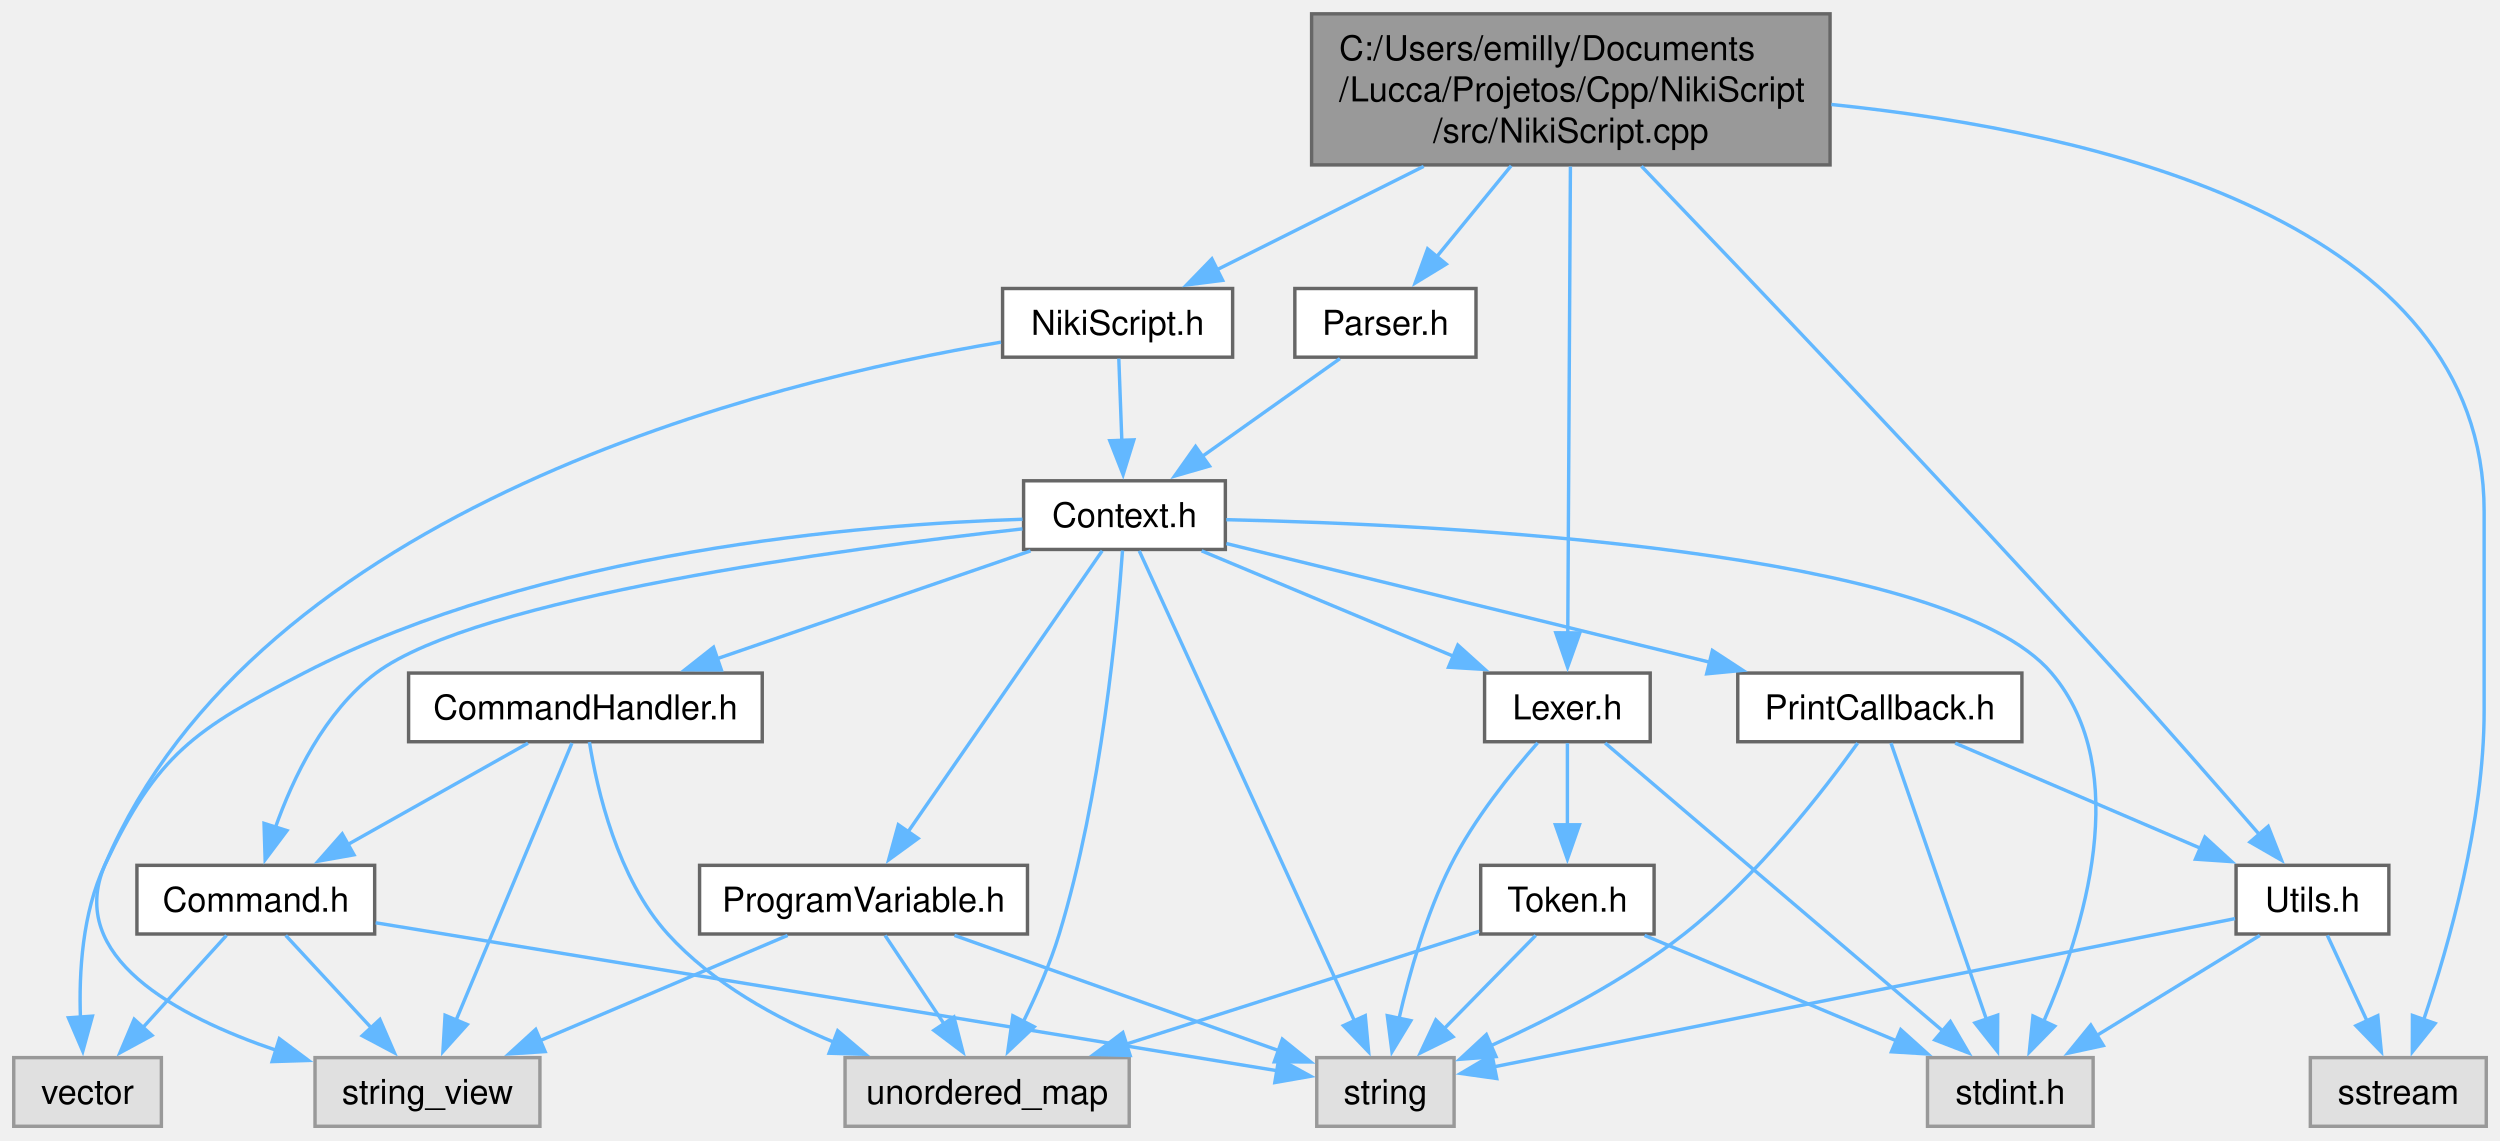
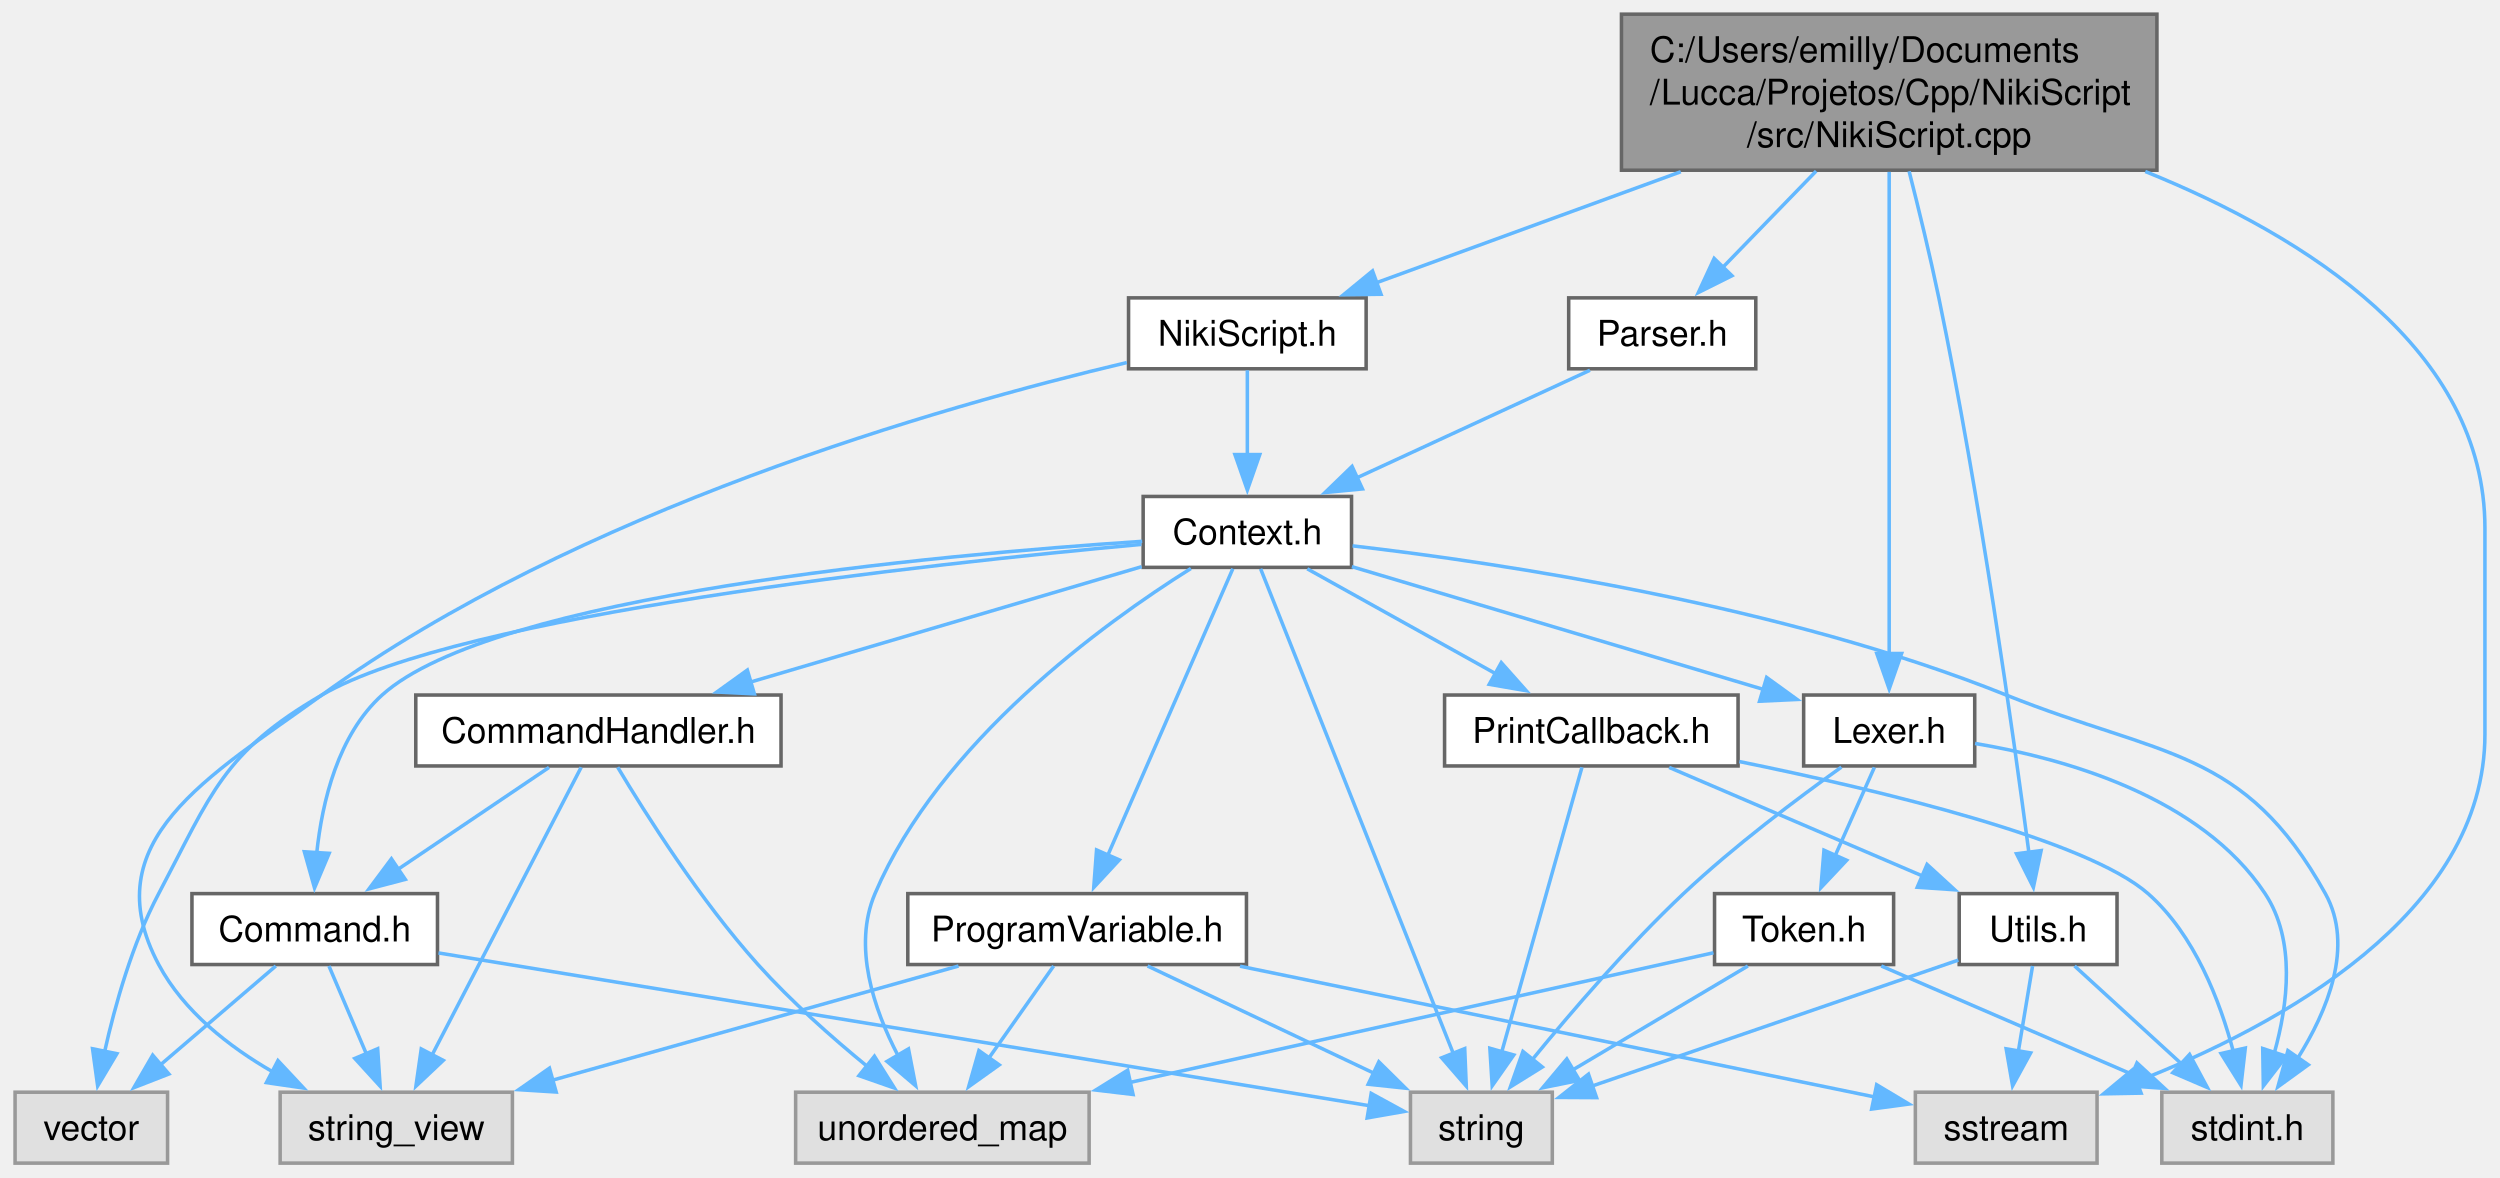
- <svg xmlns="http://www.w3.org/2000/svg" xmlns:xlink="http://www.w3.org/1999/xlink" width="728pt" height="332pt" viewBox="0.00 0.00 728.12 332.00">
+ <svg xmlns="http://www.w3.org/2000/svg" xmlns:xlink="http://www.w3.org/1999/xlink" width="705pt" height="332pt" viewBox="0.00 0.00 704.50 332.00">
  <g id="graph0" class="graph" transform="scale(1 1) rotate(0) translate(4 328)">
    <g id="Node000001" class="node">
      <g id="a_Node000001">
        <a xlink:title=" ">
-           <polygon fill="#999999" stroke="#666666" points="529,-324 378,-324 378,-280 529,-280 529,-324" />
-           <text text-anchor="start" x="386" y="-310.5" font-family="Helvetica,sans-Serif" font-size="10.00">C:/Users/emilly/Documents</text>
-           <text text-anchor="start" x="386" y="-298.5" font-family="Helvetica,sans-Serif" font-size="10.00">/Lucca/Projetos/Cpp/NikiScript</text>
-           <text text-anchor="middle" x="453.5" y="-286.5" font-family="Helvetica,sans-Serif" font-size="10.00">/src/NikiScript.cpp</text>
+           <polygon fill="#999999" stroke="#666666" points="604,-324 453,-324 453,-280 604,-280 604,-324" />
+           <text text-anchor="start" x="461" y="-310.5" font-family="Helvetica,sans-Serif" font-size="10.00">C:/Users/emilly/Documents</text>
+           <text text-anchor="start" x="461" y="-298.5" font-family="Helvetica,sans-Serif" font-size="10.00">/Lucca/Projetos/Cpp/NikiScript</text>
+           <text text-anchor="middle" x="528.5" y="-286.5" font-family="Helvetica,sans-Serif" font-size="10.00">/src/NikiScript.cpp</text>
        </a>
      </g>
    </g>
    <g id="Node000002" class="node">
      <g id="a_Node000002">
        <a xlink:href="_niki_script_8h.html" target="_top" xlink:title=" ">
-           <polygon fill="white" stroke="#666666" points="355,-244 288,-244 288,-224 355,-224 355,-244" />
-           <text text-anchor="middle" x="321.5" y="-230.5" font-family="Helvetica,sans-Serif" font-size="10.00">NikiScript.h</text>
+           <polygon fill="white" stroke="#666666" points="381,-244 314,-244 314,-224 381,-224 381,-244" />
+           <text text-anchor="middle" x="347.5" y="-230.5" font-family="Helvetica,sans-Serif" font-size="10.00">NikiScript.h</text>
        </a>
      </g>
    </g>
    <g id="edge1_Node000001_Node000002" class="edge">
      <g id="a_edge1_Node000001_Node000002">
        <a xlink:title=" ">
-           <path fill="none" stroke="#63b8ff" d="M410.64,-279.57C390.94,-269.72 368.09,-258.3 350.46,-249.48" />
-           <polygon fill="#63b8ff" stroke="#63b8ff" points="352.09,-246.38 341.58,-245.04 348.96,-252.64 352.09,-246.38" />
+           <path fill="none" stroke="#63b8ff" d="M469.73,-279.57C441.45,-269.26 408.43,-257.22 383.84,-248.25" />
+           <polygon fill="#63b8ff" stroke="#63b8ff" points="385.2,-245.02 374.61,-244.88 382.8,-251.6 385.2,-245.02" />
        </a>
      </g>
    </g>
    <g id="Node000012" class="node">
      <g id="a_Node000012">
        <a xlink:href="_utils_8h.html" target="_top" xlink:title=" ">
-           <polygon fill="white" stroke="#666666" points="691.75,-76 647.25,-76 647.25,-56 691.75,-56 691.75,-76" />
-           <text text-anchor="middle" x="669.5" y="-62.5" font-family="Helvetica,sans-Serif" font-size="10.00">Utils.h</text>
-         </a>
-       </g>
-     </g>
-     <g id="edge35_Node000001_Node000012" class="edge">
-       <g id="a_edge35_Node000001_Node000012">
-         <a xlink:title=" ">
-           <path fill="none" stroke="#63b8ff" d="M474.07,-279.62C504.62,-247.76 563.61,-185.82 612.5,-132 626.79,-116.27 642.72,-98.05 654.09,-84.91" />
-           <polygon fill="#63b8ff" stroke="#63b8ff" points="656.61,-87.35 660.49,-77.49 651.31,-82.77 656.61,-87.35" />
+           <polygon fill="white" stroke="#666666" points="592.75,-76 548.25,-76 548.25,-56 592.75,-56 592.75,-76" />
+           <text text-anchor="middle" x="570.5" y="-62.5" font-family="Helvetica,sans-Serif" font-size="10.00">Utils.h</text>
+         </a>
+       </g>
+     </g>
+     <g id="edge36_Node000001_Node000012" class="edge">
+       <g id="a_edge36_Node000001_Node000012">
+         <a xlink:title=" ">
+           <path fill="none" stroke="#63b8ff" d="M534.12,-279.7C536.84,-269.02 540.04,-255.87 542.5,-244 554.15,-187.79 563.55,-120.66 567.9,-87.55" />
+           <polygon fill="#63b8ff" stroke="#63b8ff" points="571.35,-88.14 569.16,-77.77 564.41,-87.24 571.35,-88.14" />
        </a>
      </g>
    </g>
    <g id="Node000013" class="node">
      <g id="a_Node000013">
        <a xlink:title=" ">
-           <polygon fill="#e0e0e0" stroke="#999999" points="720.12,-20 668.88,-20 668.88,0 720.12,0 720.12,-20" />
-           <text text-anchor="middle" x="694.5" y="-6.5" font-family="Helvetica,sans-Serif" font-size="10.00">sstream</text>
-         </a>
-       </g>
-     </g>
-     <g id="edge34_Node000001_Node000013" class="edge">
-       <g id="a_edge34_Node000001_Node000013">
-         <a xlink:title=" ">
-           <path fill="none" stroke="#63b8ff" d="M529.37,-297.6C607.99,-289.52 719.5,-263.21 719.5,-179 719.5,-179 719.5,-179 719.5,-121 719.5,-88.93 709.27,-52.87 701.9,-31.06" />
-           <polygon fill="#63b8ff" stroke="#63b8ff" points="705.22,-29.95 698.59,-21.68 698.62,-32.28 705.22,-29.95" />
+           <polygon fill="#e0e0e0" stroke="#999999" points="587.12,-20 535.88,-20 535.88,0 587.12,0 587.12,-20" />
+           <text text-anchor="middle" x="561.5" y="-6.5" font-family="Helvetica,sans-Serif" font-size="10.00">sstream</text>
+         </a>
+       </g>
+     </g>
+     <g id="edge35_Node000001_Node000013" class="edge">
+       <g id="a_edge35_Node000001_Node000013">
+         <a xlink:title=" ">
+           <path fill="none" stroke="#63b8ff" d="M600.72,-279.64C646.26,-261.22 696.5,-229.46 696.5,-179 696.5,-179 696.5,-179 696.5,-121 696.5,-70.15 638.23,-38.64 598.26,-23" />
+           <polygon fill="#63b8ff" stroke="#63b8ff" points="599.54,-19.74 588.95,-19.54 597.1,-26.3 599.54,-19.74" />
        </a>
      </g>
    </g>
    <g id="Node000015" class="node">
      <g id="a_Node000015">
        <a xlink:href="_lexer_8h.html" target="_top" xlink:title=" ">
-           <polygon fill="white" stroke="#666666" points="476.62,-132 428.38,-132 428.38,-112 476.62,-112 476.62,-132" />
-           <text text-anchor="middle" x="452.5" y="-118.5" font-family="Helvetica,sans-Serif" font-size="10.00">Lexer.h</text>
-         </a>
-       </g>
-     </g>
-     <g id="edge38_Node000001_Node000015" class="edge">
-       <g id="a_edge38_Node000001_Node000015">
-         <a xlink:title=" ">
-           <path fill="none" stroke="#63b8ff" d="M453.38,-279.53C453.18,-244.93 452.81,-177.29 452.61,-143.39" />
-           <polygon fill="#63b8ff" stroke="#63b8ff" points="456.12,-143.69 452.56,-133.71 449.12,-143.73 456.12,-143.69" />
+           <polygon fill="white" stroke="#666666" points="552.62,-132 504.38,-132 504.38,-112 552.62,-112 552.62,-132" />
+           <text text-anchor="middle" x="528.5" y="-118.5" font-family="Helvetica,sans-Serif" font-size="10.00">Lexer.h</text>
+         </a>
+       </g>
+     </g>
+     <g id="edge39_Node000001_Node000015" class="edge">
+       <g id="a_edge39_Node000001_Node000015">
+         <a xlink:title=" ">
+           <path fill="none" stroke="#63b8ff" d="M528.5,-279.53C528.5,-244.93 528.5,-177.29 528.5,-143.39" />
+           <polygon fill="#63b8ff" stroke="#63b8ff" points="532,-143.71 528.5,-133.71 525,-143.71 532,-143.71" />
        </a>
      </g>
    </g>
    <g id="Node000017" class="node">
      <g id="a_Node000017">
        <a xlink:href="_parser_8h.html" target="_top" xlink:title=" ">
-           <polygon fill="white" stroke="#666666" points="425.88,-244 373.12,-244 373.12,-224 425.88,-224 425.88,-244" />
-           <text text-anchor="middle" x="399.5" y="-230.5" font-family="Helvetica,sans-Serif" font-size="10.00">Parser.h</text>
-         </a>
-       </g>
-     </g>
-     <g id="edge36_Node000001_Node000017" class="edge">
-       <g id="a_edge36_Node000001_Node000017">
-         <a xlink:title=" ">
-           <path fill="none" stroke="#63b8ff" d="M436.12,-279.75C429.11,-271.2 421.12,-261.42 414.39,-253.2" />
-           <polygon fill="#63b8ff" stroke="#63b8ff" points="417.21,-251.11 408.16,-245.59 411.79,-255.55 417.21,-251.11" />
+           <polygon fill="white" stroke="#666666" points="490.88,-244 438.12,-244 438.12,-224 490.88,-224 490.88,-244" />
+           <text text-anchor="middle" x="464.5" y="-230.5" font-family="Helvetica,sans-Serif" font-size="10.00">Parser.h</text>
+         </a>
+       </g>
+     </g>
+     <g id="edge37_Node000001_Node000017" class="edge">
+       <g id="a_edge37_Node000001_Node000017">
+         <a xlink:title=" ">
+           <path fill="none" stroke="#63b8ff" d="M507.9,-279.75C499.42,-271.01 489.71,-261 481.63,-252.66" />
+           <polygon fill="#63b8ff" stroke="#63b8ff" points="484.16,-250.25 474.69,-245.51 479.14,-255.12 484.16,-250.25" />
        </a>
      </g>
    </g>
    <g id="Node000003" class="node">
      <g id="a_Node000003">
        <a xlink:title=" ">
-           <polygon fill="#e0e0e0" stroke="#999999" points="153.25,-20 87.75,-20 87.75,0 153.25,0 153.25,-20" />
-           <text text-anchor="middle" x="120.5" y="-6.5" font-family="Helvetica,sans-Serif" font-size="10.00">string_view</text>
+           <polygon fill="#e0e0e0" stroke="#999999" points="140.25,-20 74.75,-20 74.75,0 140.25,0 140.25,-20" />
+           <text text-anchor="middle" x="107.5" y="-6.5" font-family="Helvetica,sans-Serif" font-size="10.00">string_view</text>
        </a>
      </g>
    </g>
    <g id="edge2_Node000002_Node000003" class="edge">
      <g id="a_edge2_Node000002_Node000003">
        <a xlink:title=" ">
-           <path fill="none" stroke="#63b8ff" d="M287.55,-228.38C219.87,-217 70.88,-180.54 26.5,-76 15.24,-49.49 46.98,-32.14 76.57,-22.09" />
-           <polygon fill="#63b8ff" stroke="#63b8ff" points="77.36,-25.51 85.85,-19.17 75.26,-18.84 77.36,-25.51" />
+           <path fill="none" stroke="#63b8ff" d="M313.51,-225.76C260.96,-213.33 158.54,-184.11 86.5,-132 54.51,-108.86 21.93,-90.84 40.5,-56 47.52,-42.83 60.3,-32.83 72.83,-25.64" />
+           <polygon fill="#63b8ff" stroke="#63b8ff" points="74.13,-28.91 81.37,-21.17 70.88,-22.7 74.13,-28.91" />
        </a>
      </g>
    </g>
    <g id="Node000004" class="node">
      <g id="a_Node000004">
        <a xlink:href="_context_8h.html" target="_top" xlink:title=" ">
-           <polygon fill="white" stroke="#666666" points="352.88,-188 294.12,-188 294.12,-168 352.88,-168 352.88,-188" />
-           <text text-anchor="middle" x="323.5" y="-174.5" font-family="Helvetica,sans-Serif" font-size="10.00">Context.h</text>
+           <polygon fill="white" stroke="#666666" points="376.88,-188 318.12,-188 318.12,-168 376.88,-168 376.88,-188" />
+           <text text-anchor="middle" x="347.5" y="-174.5" font-family="Helvetica,sans-Serif" font-size="10.00">Context.h</text>
        </a>
      </g>
    </g>
    <g id="edge3_Node000002_Node000004" class="edge">
      <g id="a_edge3_Node000002_Node000004">
        <a xlink:title=" ">
-           <path fill="none" stroke="#63b8ff" d="M321.85,-223.59C322.09,-217.01 322.43,-207.96 322.73,-199.73" />
-           <polygon fill="#63b8ff" stroke="#63b8ff" points="326.23,-199.93 323.1,-189.81 319.23,-199.67 326.23,-199.93" />
+           <path fill="none" stroke="#63b8ff" d="M347.5,-223.59C347.5,-217.01 347.5,-207.96 347.5,-199.73" />
+           <polygon fill="#63b8ff" stroke="#63b8ff" points="351,-199.81 347.5,-189.81 344,-199.81 351,-199.81" />
        </a>
      </g>
    </g>
    <g id="Node000005" class="node">
      <g id="a_Node000005">
        <a xlink:title=" ">
          <polygon fill="#e0e0e0" stroke="#999999" points="43,-20 0,-20 0,0 43,0 43,-20" />
          <text text-anchor="middle" x="21.5" y="-6.5" font-family="Helvetica,sans-Serif" font-size="10.00">vector</text>
        </a>
      </g>
    </g>
    <g id="edge4_Node000004_Node000005" class="edge">
      <g id="a_edge4_Node000004_Node000005">
        <a xlink:title=" ">
-           <path fill="none" stroke="#63b8ff" d="M293.8,-176.79C246.79,-175.31 153.52,-167.67 84.5,-132 52.67,-115.55 41.76,-108.42 26.5,-76 20,-62.19 18.96,-44.88 19.43,-31.6" />
-           <polygon fill="#63b8ff" stroke="#63b8ff" points="22.91,-32.08 20.11,-21.86 15.93,-31.59 22.91,-32.08" />
+           <path fill="none" stroke="#63b8ff" d="M317.63,-174.48C257.75,-169 125.45,-154.66 86.5,-132 58.66,-115.8 55.55,-104.48 40.5,-76 33.09,-61.98 28.22,-44.69 25.26,-31.46" />
+           <polygon fill="#63b8ff" stroke="#63b8ff" points="28.71,-30.86 23.29,-21.76 21.85,-32.25 28.71,-30.86" />
        </a>
      </g>
    </g>
    <g id="Node000006" class="node">
      <g id="a_Node000006">
        <a xlink:title=" ">
-           <polygon fill="#e0e0e0" stroke="#999999" points="605.62,-20 557.38,-20 557.38,0 605.62,0 605.62,-20" />
-           <text text-anchor="middle" x="581.5" y="-6.5" font-family="Helvetica,sans-Serif" font-size="10.00">stdint.h</text>
+           <polygon fill="#e0e0e0" stroke="#999999" points="653.62,-20 605.38,-20 605.38,0 653.62,0 653.62,-20" />
+           <text text-anchor="middle" x="629.5" y="-6.5" font-family="Helvetica,sans-Serif" font-size="10.00">stdint.h</text>
        </a>
      </g>
    </g>
    <g id="edge5_Node000004_Node000006" class="edge">
      <g id="a_edge5_Node000004_Node000006">
        <a xlink:title=" ">
-           <path fill="none" stroke="#63b8ff" d="M353.15,-176.67C416.74,-175.26 562.94,-168.08 593.5,-132 617.63,-103.52 602.7,-56.65 591.16,-30.39" />
-           <polygon fill="#63b8ff" stroke="#63b8ff" points="594.44,-29.15 587.03,-21.58 588.1,-32.12 594.44,-29.15" />
+           <path fill="none" stroke="#63b8ff" d="M377.17,-174.07C419.38,-169.17 498.61,-157.26 561.5,-132 605.22,-114.44 628.62,-117.18 651.5,-76 659.71,-61.23 652.07,-42.87 643.62,-29.44" />
+           <polygon fill="#63b8ff" stroke="#63b8ff" points="646.69,-27.73 638.11,-21.51 640.94,-31.72 646.69,-27.73" />
        </a>
      </g>
    </g>
    <g id="Node000007" class="node">
      <g id="a_Node000007">
        <a xlink:title=" ">
-           <polygon fill="#e0e0e0" stroke="#999999" points="419.5,-20 379.5,-20 379.5,0 419.5,0 419.5,-20" />
-           <text text-anchor="middle" x="399.5" y="-6.5" font-family="Helvetica,sans-Serif" font-size="10.00">string</text>
+           <polygon fill="#e0e0e0" stroke="#999999" points="433.5,-20 393.5,-20 393.5,0 433.5,0 433.5,-20" />
+           <text text-anchor="middle" x="413.5" y="-6.5" font-family="Helvetica,sans-Serif" font-size="10.00">string</text>
        </a>
      </g>
    </g>
    <g id="edge6_Node000004_Node000007" class="edge">
      <g id="a_edge6_Node000004_Node000007">
        <a xlink:title=" ">
-           <path fill="none" stroke="#63b8ff" d="M327.8,-167.6C339.87,-141.23 374.23,-66.19 390.61,-30.42" />
-           <polygon fill="#63b8ff" stroke="#63b8ff" points="393.63,-32.22 394.61,-21.67 387.27,-29.31 393.63,-32.22" />
+           <path fill="none" stroke="#63b8ff" d="M351.24,-167.6C361.67,-141.35 391.3,-66.84 405.59,-30.89" />
+           <polygon fill="#63b8ff" stroke="#63b8ff" points="408.8,-32.29 409.24,-21.7 402.3,-29.7 408.8,-32.29" />
        </a>
      </g>
    </g>
    <g id="Node000008" class="node">
      <g id="a_Node000008">
        <a xlink:title=" ">
-           <polygon fill="#e0e0e0" stroke="#999999" points="324.88,-20 242.12,-20 242.12,0 324.88,0 324.88,-20" />
-           <text text-anchor="middle" x="283.5" y="-6.5" font-family="Helvetica,sans-Serif" font-size="10.00">unordered_map</text>
+           <polygon fill="#e0e0e0" stroke="#999999" points="302.88,-20 220.12,-20 220.12,0 302.88,0 302.88,-20" />
+           <text text-anchor="middle" x="261.5" y="-6.5" font-family="Helvetica,sans-Serif" font-size="10.00">unordered_map</text>
        </a>
      </g>
    </g>
    <g id="edge7_Node000004_Node000008" class="edge">
      <g id="a_edge7_Node000004_Node000008">
        <a xlink:title=" ">
-           <path fill="none" stroke="#63b8ff" d="M322.93,-167.69C321.48,-147.14 316.85,-96.47 304.5,-56 301.86,-47.36 297.86,-38.25 294.06,-30.5" />
-           <polygon fill="#63b8ff" stroke="#63b8ff" points="297.21,-28.97 289.51,-21.69 290.99,-32.18 297.21,-28.97" />
+           <path fill="none" stroke="#63b8ff" d="M331.58,-167.69C307,-152.26 260.73,-118.82 242.5,-76 236.17,-61.13 242.12,-43.48 248.99,-30.33" />
+           <polygon fill="#63b8ff" stroke="#63b8ff" points="251.94,-32.21 253.96,-21.81 245.89,-28.68 251.94,-32.21" />
        </a>
      </g>
    </g>
    <g id="Node000009" class="node">
      <g id="a_Node000009">
        <a xlink:href="_command_8h.html" target="_top" xlink:title=" ">
-           <polygon fill="white" stroke="#666666" points="105.12,-76 35.88,-76 35.88,-56 105.12,-56 105.12,-76" />
-           <text text-anchor="middle" x="70.5" y="-62.5" font-family="Helvetica,sans-Serif" font-size="10.00">Command.h</text>
+           <polygon fill="white" stroke="#666666" points="119.12,-76 49.88,-76 49.88,-56 119.12,-56 119.12,-76" />
+           <text text-anchor="middle" x="84.5" y="-62.5" font-family="Helvetica,sans-Serif" font-size="10.00">Command.h</text>
        </a>
      </g>
    </g>
    <g id="edge8_Node000004_Node000009" class="edge">
      <g id="a_edge8_Node000004_Node000009">
        <a xlink:title=" ">
-           <path fill="none" stroke="#63b8ff" d="M293.79,-173.99C241.32,-168.17 135.02,-153.99 105.5,-132 90.58,-120.88 81.32,-101.47 76.11,-86.75" />
-           <polygon fill="#63b8ff" stroke="#63b8ff" points="79.58,-86.11 73.22,-77.63 72.9,-88.22 79.58,-86.11" />
+           <path fill="none" stroke="#63b8ff" d="M317.85,-175.35C259.93,-171.52 134.67,-160.14 103.5,-132 91.08,-120.79 86.6,-101.95 85.07,-87.44" />
+           <polygon fill="#63b8ff" stroke="#63b8ff" points="88.57,-87.36 84.45,-77.6 81.58,-87.8 88.57,-87.36" />
        </a>
      </g>
    </g>
    <g id="Node000010" class="node">
      <g id="a_Node000010">
        <a xlink:href="_command_handler_8h.html" target="_top" xlink:title=" ">
-           <polygon fill="white" stroke="#666666" points="218,-132 115,-132 115,-112 218,-112 218,-132" />
-           <text text-anchor="middle" x="166.5" y="-118.5" font-family="Helvetica,sans-Serif" font-size="10.00">CommandHandler.h</text>
+           <polygon fill="white" stroke="#666666" points="216,-132 113,-132 113,-112 216,-112 216,-132" />
+           <text text-anchor="middle" x="164.5" y="-118.5" font-family="Helvetica,sans-Serif" font-size="10.00">CommandHandler.h</text>
        </a>
      </g>
    </g>
    <g id="edge12_Node000004_Node000010" class="edge">
      <g id="a_edge12_Node000004_Node000010">
        <a xlink:title=" ">
-           <path fill="none" stroke="#63b8ff" d="M296.15,-167.59C270.87,-158.9 233.04,-145.89 204.77,-136.16" />
-           <polygon fill="#63b8ff" stroke="#63b8ff" points="206.09,-132.91 195.49,-132.97 203.81,-139.53 206.09,-132.91" />
+           <path fill="none" stroke="#63b8ff" d="M317.69,-168.2C287.75,-159.37 241.33,-145.67 207.43,-135.67" />
+           <polygon fill="#63b8ff" stroke="#63b8ff" points="208.48,-132.33 197.9,-132.86 206.5,-139.04 208.48,-132.33" />
        </a>
      </g>
    </g>
    <g id="Node000011" class="node">
      <g id="a_Node000011">
        <a xlink:href="_print_callback_8h.html" target="_top" xlink:title=" ">
-           <polygon fill="white" stroke="#666666" points="584.88,-132 502.12,-132 502.12,-112 584.88,-112 584.88,-132" />
-           <text text-anchor="middle" x="543.5" y="-118.5" font-family="Helvetica,sans-Serif" font-size="10.00">PrintCallback.h</text>
+           <polygon fill="white" stroke="#666666" points="485.88,-132 403.12,-132 403.12,-112 485.88,-112 485.88,-132" />
+           <text text-anchor="middle" x="444.5" y="-118.5" font-family="Helvetica,sans-Serif" font-size="10.00">PrintCallback.h</text>
        </a>
      </g>
    </g>
    <g id="edge16_Node000004_Node000011" class="edge">
      <g id="a_edge16_Node000004_Node000011">
        <a xlink:title=" ">
-           <path fill="none" stroke="#63b8ff" d="M353.17,-169.72C389.24,-160.86 450.64,-145.79 493.93,-135.17" />
-           <polygon fill="#63b8ff" stroke="#63b8ff" points="494.73,-138.58 503.6,-132.79 493.06,-131.78 494.73,-138.58" />
+           <path fill="none" stroke="#63b8ff" d="M364.4,-167.59C379.05,-159.44 400.52,-147.48 417.55,-138" />
+           <polygon fill="#63b8ff" stroke="#63b8ff" points="419.11,-141.14 426.15,-133.22 415.71,-135.02 419.11,-141.14" />
        </a>
      </g>
    </g>
    <g id="Node000014" class="node">
      <g id="a_Node000014">
        <a xlink:href="_program_variable_8h.html" target="_top" xlink:title=" ">
-           <polygon fill="white" stroke="#666666" points="295.25,-76 199.75,-76 199.75,-56 295.25,-56 295.25,-76" />
-           <text text-anchor="middle" x="247.5" y="-62.5" font-family="Helvetica,sans-Serif" font-size="10.00">ProgramVariable.h</text>
+           <polygon fill="white" stroke="#666666" points="347.25,-76 251.75,-76 251.75,-56 347.25,-56 347.25,-76" />
+           <text text-anchor="middle" x="299.5" y="-62.5" font-family="Helvetica,sans-Serif" font-size="10.00">ProgramVariable.h</text>
        </a>
      </g>
    </g>
    <g id="edge23_Node000004_Node000014" class="edge">
      <g id="a_edge23_Node000004_Node000014">
        <a xlink:title=" ">
-           <path fill="none" stroke="#63b8ff" d="M317.02,-167.62C304.51,-149.52 276.83,-109.45 260.42,-85.7" />
-           <polygon fill="#63b8ff" stroke="#63b8ff" points="263.39,-83.84 254.82,-77.6 257.63,-87.82 263.39,-83.84" />
-         </a>
-       </g>
-     </g>
-     <g id="edge27_Node000004_Node000015" class="edge">
-       <g id="a_edge27_Node000004_Node000015">
-         <a xlink:title=" ">
-           <path fill="none" stroke="#63b8ff" d="M345.97,-167.59C366.29,-159.09 396.45,-146.46 419.51,-136.81" />
-           <polygon fill="#63b8ff" stroke="#63b8ff" points="420.59,-140.15 428.46,-133.06 417.88,-133.7 420.59,-140.15" />
+           <path fill="none" stroke="#63b8ff" d="M343.41,-167.62C335.61,-149.76 318.49,-110.53 308.08,-86.67" />
+           <polygon fill="#63b8ff" stroke="#63b8ff" points="311.39,-85.51 304.19,-77.74 304.98,-88.31 311.39,-85.51" />
+         </a>
+       </g>
+     </g>
+     <g id="edge28_Node000004_Node000015" class="edge">
+       <g id="a_edge28_Node000004_Node000015">
+         <a xlink:title=" ">
+           <path fill="none" stroke="#63b8ff" d="M376.98,-168.2C408.75,-158.73 459.3,-143.65 493.17,-133.54" />
+           <polygon fill="#63b8ff" stroke="#63b8ff" points="493.94,-136.96 502.52,-130.75 491.94,-130.26 493.94,-136.96" />
        </a>
      </g>
    </g>
    <g id="edge10_Node000009_Node000003" class="edge">
      <g id="a_edge10_Node000009_Node000003">
        <a xlink:title=" ">
-           <path fill="none" stroke="#63b8ff" d="M79.21,-55.59C86.09,-48.16 95.89,-37.58 104.22,-28.58" />
-           <polygon fill="#63b8ff" stroke="#63b8ff" points="106.64,-31.12 110.86,-21.41 101.5,-26.37 106.64,-31.12" />
+           <path fill="none" stroke="#63b8ff" d="M88.51,-55.59C91.41,-48.78 95.44,-39.32 99.04,-30.86" />
+           <polygon fill="#63b8ff" stroke="#63b8ff" points="102.25,-32.26 102.95,-21.69 95.81,-29.52 102.25,-32.26" />
        </a>
      </g>
    </g>
    <g id="edge9_Node000009_Node000005" class="edge">
      <g id="a_edge9_Node000009_Node000005">
        <a xlink:title=" ">
-           <path fill="none" stroke="#63b8ff" d="M61.96,-55.59C55.22,-48.16 45.61,-37.58 37.46,-28.58" />
-           <polygon fill="#63b8ff" stroke="#63b8ff" points="40.27,-26.47 30.95,-21.42 35.08,-31.18 40.27,-26.47" />
+           <path fill="none" stroke="#63b8ff" d="M73.53,-55.59C64.58,-47.93 51.73,-36.91 41.04,-27.75" />
+           <polygon fill="#63b8ff" stroke="#63b8ff" points="43.37,-25.13 33.5,-21.28 38.81,-30.45 43.37,-25.13" />
        </a>
      </g>
    </g>
    <g id="edge11_Node000009_Node000007" class="edge">
      <g id="a_edge11_Node000009_Node000007">
        <a xlink:title=" ">
-           <path fill="none" stroke="#63b8ff" d="M105.4,-59.27C169.74,-48.71 306.12,-26.33 367.9,-16.19" />
-           <polygon fill="#63b8ff" stroke="#63b8ff" points="368.43,-19.65 377.73,-14.57 367.29,-12.74 368.43,-19.65" />
+           <path fill="none" stroke="#63b8ff" d="M119.4,-59.27C183.74,-48.71 320.12,-26.33 381.9,-16.19" />
+           <polygon fill="#63b8ff" stroke="#63b8ff" points="382.43,-19.65 391.73,-14.57 381.29,-12.74 382.43,-19.65" />
        </a>
      </g>
    </g>
    <g id="edge14_Node000010_Node000003" class="edge">
      <g id="a_edge14_Node000010_Node000003">
        <a xlink:title=" ">
-           <path fill="none" stroke="#63b8ff" d="M162.58,-111.62C155.11,-93.76 138.7,-54.53 128.73,-30.67" />
-           <polygon fill="#63b8ff" stroke="#63b8ff" points="132.08,-29.63 125,-21.75 125.63,-32.33 132.08,-29.63" />
+           <path fill="none" stroke="#63b8ff" d="M159.64,-111.62C150.34,-93.68 129.87,-54.17 117.52,-30.35" />
+           <polygon fill="#63b8ff" stroke="#63b8ff" points="120.75,-28.97 113.04,-21.7 114.54,-32.19 120.75,-28.97" />
        </a>
      </g>
    </g>
    <g id="edge13_Node000010_Node000008" class="edge">
      <g id="a_edge13_Node000010_Node000008">
        <a xlink:title=" ">
-           <path fill="none" stroke="#63b8ff" d="M167.67,-111.91C169.86,-98.23 175.79,-72.21 190.5,-56 203.48,-41.7 221.99,-31.47 239.08,-24.41" />
-           <polygon fill="#63b8ff" stroke="#63b8ff" points="239.98,-27.82 248.06,-20.97 237.47,-21.28 239.98,-27.82" />
+           <path fill="none" stroke="#63b8ff" d="M169.94,-111.64C177.8,-98.5 193.18,-74.18 209.5,-56 218.81,-45.63 230.43,-35.36 240.33,-27.26" />
+           <polygon fill="#63b8ff" stroke="#63b8ff" points="242.34,-30.14 247.98,-21.17 237.98,-24.66 242.34,-30.14" />
        </a>
      </g>
    </g>
    <g id="edge15_Node000010_Node000009" class="edge">
      <g id="a_edge15_Node000010_Node000009">
        <a xlink:title=" ">
-           <path fill="none" stroke="#63b8ff" d="M149.78,-111.59C135.28,-103.44 114.03,-91.48 97.18,-82" />
-           <polygon fill="#63b8ff" stroke="#63b8ff" points="99.1,-79.07 88.67,-77.22 95.67,-85.17 99.1,-79.07" />
+           <path fill="none" stroke="#63b8ff" d="M150.57,-111.59C138.82,-103.67 121.77,-92.16 107.93,-82.82" />
+           <polygon fill="#63b8ff" stroke="#63b8ff" points="110.04,-80.02 99.8,-77.33 106.13,-85.82 110.04,-80.02" />
        </a>
      </g>
    </g>
    <g id="edge17_Node000011_Node000006" class="edge">
      <g id="a_edge17_Node000011_Node000006">
        <a xlink:title=" ">
-           <path fill="none" stroke="#63b8ff" d="M546.74,-111.62C552.88,-93.84 566.34,-54.88 574.59,-31" />
-           <polygon fill="#63b8ff" stroke="#63b8ff" points="577.82,-32.38 577.77,-21.79 571.2,-30.09 577.82,-32.38" />
+           <path fill="none" stroke="#63b8ff" d="M486.24,-113.24C526.68,-104.99 584.36,-91.08 601.5,-76 614.62,-64.46 621.8,-45.69 625.6,-31.28" />
+           <polygon fill="#63b8ff" stroke="#63b8ff" points="628.92,-32.45 627.71,-21.93 622.09,-30.91 628.92,-32.45" />
        </a>
      </g>
    </g>
    <g id="edge18_Node000011_Node000007" class="edge">
      <g id="a_edge18_Node000011_Node000007">
        <a xlink:title=" ">
-           <path fill="none" stroke="#63b8ff" d="M537.04,-111.62C527.31,-98.02 507.77,-72.65 486.5,-56 469.31,-42.55 447.49,-31.27 430,-23.37" />
-           <polygon fill="#63b8ff" stroke="#63b8ff" points="431.7,-20.3 421.14,-19.51 428.9,-26.71 431.7,-20.3" />
+           <path fill="none" stroke="#63b8ff" d="M441.86,-111.62C436.87,-93.92 425.97,-55.24 419.23,-31.32" />
+           <polygon fill="#63b8ff" stroke="#63b8ff" points="422.63,-30.49 416.55,-21.81 415.89,-32.39 422.63,-30.49" />
        </a>
      </g>
    </g>
    <g id="edge19_Node000011_Node000012" class="edge">
      <g id="a_edge19_Node000011_Node000012">
        <a xlink:title=" ">
-           <path fill="none" stroke="#63b8ff" d="M565.45,-111.59C585.2,-103.13 614.49,-90.58 636.97,-80.94" />
-           <polygon fill="#63b8ff" stroke="#63b8ff" points="638.18,-84.23 645.99,-77.08 635.42,-77.8 638.18,-84.23" />
+           <path fill="none" stroke="#63b8ff" d="M466.45,-111.59C486.2,-103.13 515.49,-90.58 537.97,-80.94" />
+           <polygon fill="#63b8ff" stroke="#63b8ff" points="539.18,-84.23 546.99,-77.08 536.42,-77.8 539.18,-84.23" />
        </a>
      </g>
    </g>
    <g id="edge20_Node000012_Node000006" class="edge">
      <g id="a_edge20_Node000012_Node000006">
        <a xlink:title=" ">
-           <path fill="none" stroke="#63b8ff" d="M654.17,-55.59C641,-47.51 621.77,-35.71 606.39,-26.27" />
-           <polygon fill="#63b8ff" stroke="#63b8ff" points="608.59,-23.52 598.24,-21.27 604.93,-29.48 608.59,-23.52" />
+           <path fill="none" stroke="#63b8ff" d="M580.78,-55.59C589.07,-48.01 600.95,-37.13 610.9,-28.02" />
+           <polygon fill="#63b8ff" stroke="#63b8ff" points="613.21,-30.65 618.22,-21.32 608.48,-25.49 613.21,-30.65" />
        </a>
      </g>
    </g>
    <g id="edge21_Node000012_Node000007" class="edge">
      <g id="a_edge21_Node000012_Node000007">
        <a xlink:title=" ">
-           <path fill="none" stroke="#63b8ff" d="M646.94,-60.49C598.89,-50.88 486.3,-28.36 431.12,-17.32" />
-           <polygon fill="#63b8ff" stroke="#63b8ff" points="431.92,-13.91 421.43,-15.39 430.55,-20.78 431.92,-13.91" />
+           <path fill="none" stroke="#63b8ff" d="M548.01,-57.26C520.94,-47.95 475.34,-32.27 444.84,-21.78" />
+           <polygon fill="#63b8ff" stroke="#63b8ff" points="445.98,-18.47 435.39,-18.53 443.7,-25.09 445.98,-18.47" />
        </a>
      </g>
    </g>
    <g id="edge22_Node000012_Node000013" class="edge">
      <g id="a_edge22_Node000012_Node000013">
        <a xlink:title=" ">
-           <path fill="none" stroke="#63b8ff" d="M673.85,-55.59C677.05,-48.7 681.49,-39.1 685.44,-30.57" />
-           <polygon fill="#63b8ff" stroke="#63b8ff" points="688.53,-32.22 689.56,-21.67 682.18,-29.28 688.53,-32.22" />
+           <path fill="none" stroke="#63b8ff" d="M568.93,-55.59C567.82,-48.93 566.29,-39.75 564.91,-31.44" />
+           <polygon fill="#63b8ff" stroke="#63b8ff" points="568.39,-31.08 563.3,-21.79 561.49,-32.23 568.39,-31.08" />
        </a>
      </g>
    </g>
    <g id="edge25_Node000014_Node000003" class="edge">
      <g id="a_edge25_Node000014_Node000003">
        <a xlink:title=" ">
-           <path fill="none" stroke="#63b8ff" d="M225.38,-55.59C205.47,-47.13 175.95,-34.58 153.29,-24.94" />
-           <polygon fill="#63b8ff" stroke="#63b8ff" points="154.76,-21.76 144.19,-21.07 152.02,-28.21 154.76,-21.76" />
+           <path fill="none" stroke="#63b8ff" d="M266.06,-55.59C234.26,-46.65 186.24,-33.15 151.38,-23.34" />
+           <polygon fill="#63b8ff" stroke="#63b8ff" points="152.59,-20.05 142.02,-20.71 150.7,-26.78 152.59,-20.05" />
        </a>
      </g>
    </g>
    <g id="edge24_Node000014_Node000007" class="edge">
      <g id="a_edge24_Node000014_Node000007">
        <a xlink:title=" ">
-           <path fill="none" stroke="#63b8ff" d="M273.98,-55.59C300.29,-46.25 340.63,-31.91 368.45,-22.03" />
-           <polygon fill="#63b8ff" stroke="#63b8ff" points="369.48,-25.38 377.73,-18.73 367.14,-18.78 369.48,-25.38" />
-         </a>
-       </g>
-     </g>
-     <g id="edge26_Node000014_Node000008" class="edge">
-       <g id="a_edge26_Node000014_Node000008">
-         <a xlink:title=" ">
-           <path fill="none" stroke="#63b8ff" d="M253.77,-55.59C258.52,-48.47 265.2,-38.45 271.02,-29.72" />
-           <polygon fill="#63b8ff" stroke="#63b8ff" points="273.83,-31.82 276.46,-21.56 268,-27.94 273.83,-31.82" />
-         </a>
-       </g>
-     </g>
-     <g id="edge28_Node000015_Node000006" class="edge">
-       <g id="a_edge28_Node000015_Node000006">
-         <a xlink:title=" ">
-           <path fill="none" stroke="#63b8ff" d="M463.5,-111.62C485.3,-93.03 534.26,-51.28 561.77,-27.82" />
-           <polygon fill="#63b8ff" stroke="#63b8ff" points="564.04,-30.49 569.38,-21.34 559.5,-25.16 564.04,-30.49" />
-         </a>
-       </g>
-     </g>
-     <g id="edge29_Node000015_Node000007" class="edge">
-       <g id="a_edge29_Node000015_Node000007">
-         <a xlink:title=" ">
-           <path fill="none" stroke="#63b8ff" d="M443.83,-111.68C436.2,-103.02 425.27,-89.47 418.5,-76 411.38,-61.83 406.49,-44.55 403.45,-31.36" />
-           <polygon fill="#63b8ff" stroke="#63b8ff" points="406.9,-30.76 401.41,-21.7 400.05,-32.21 406.9,-30.76" />
+           <path fill="none" stroke="#63b8ff" d="M319.36,-55.59C336.99,-47.24 363.01,-34.92 383.23,-25.34" />
+           <polygon fill="#63b8ff" stroke="#63b8ff" points="384.58,-28.57 392.12,-21.13 381.58,-22.25 384.58,-28.57" />
+         </a>
+       </g>
+     </g>
+     <g id="edge27_Node000014_Node000008" class="edge">
+       <g id="a_edge27_Node000014_Node000008">
+         <a xlink:title=" ">
+           <path fill="none" stroke="#63b8ff" d="M292.88,-55.59C287.81,-48.39 280.66,-38.23 274.47,-29.43" />
+           <polygon fill="#63b8ff" stroke="#63b8ff" points="277.53,-27.7 268.91,-21.54 271.81,-31.73 277.53,-27.7" />
+         </a>
+       </g>
+     </g>
+     <g id="edge26_Node000014_Node000013" class="edge">
+       <g id="a_edge26_Node000014_Node000013">
+         <a xlink:title=" ">
+           <path fill="none" stroke="#63b8ff" d="M345.44,-55.53C396.31,-45.05 477.33,-28.35 524.36,-18.66" />
+           <polygon fill="#63b8ff" stroke="#63b8ff" points="524.97,-22.1 534.06,-16.66 523.56,-15.25 524.97,-22.1" />
+         </a>
+       </g>
+     </g>
+     <g id="edge29_Node000015_Node000006" class="edge">
+       <g id="a_edge29_Node000015_Node000006">
+         <a xlink:title=" ">
+           <path fill="none" stroke="#63b8ff" d="M552.72,-118.34C577.99,-114.12 616.4,-103.34 634.5,-76 643.2,-62.86 640.96,-44.79 637.1,-31.04" />
+           <polygon fill="#63b8ff" stroke="#63b8ff" points="640.48,-30.12 634.01,-21.73 633.84,-32.32 640.48,-30.12" />
+         </a>
+       </g>
+     </g>
+     <g id="edge30_Node000015_Node000007" class="edge">
+       <g id="a_edge30_Node000015_Node000007">
+         <a xlink:title=" ">
+           <path fill="none" stroke="#63b8ff" d="M515.02,-111.67C502.88,-103.01 484.79,-89.46 470.5,-76 454.85,-61.26 438.87,-42.67 427.83,-29.15" />
+           <polygon fill="#63b8ff" stroke="#63b8ff" points="430.68,-27.1 421.68,-21.5 425.22,-31.49 430.68,-27.1" />
        </a>
      </g>
    </g>
    <g id="Node000016" class="node">
      <g id="a_Node000016">
        <a xlink:href="_token_8h.html" target="_top" xlink:title=" ">
-           <polygon fill="white" stroke="#666666" points="477.75,-76 427.25,-76 427.25,-56 477.75,-56 477.75,-76" />
-           <text text-anchor="middle" x="452.5" y="-62.5" font-family="Helvetica,sans-Serif" font-size="10.00">Token.h</text>
-         </a>
-       </g>
-     </g>
-     <g id="edge30_Node000015_Node000016" class="edge">
-       <g id="a_edge30_Node000015_Node000016">
-         <a xlink:title=" ">
-           <path fill="none" stroke="#63b8ff" d="M452.5,-111.59C452.5,-105.01 452.5,-95.96 452.5,-87.73" />
-           <polygon fill="#63b8ff" stroke="#63b8ff" points="456,-87.81 452.5,-77.81 449,-87.81 456,-87.81" />
-         </a>
-       </g>
-     </g>
-     <g id="edge31_Node000016_Node000006" class="edge">
-       <g id="a_edge31_Node000016_Node000006">
-         <a xlink:title=" ">
-           <path fill="none" stroke="#63b8ff" d="M474.97,-55.59C495.29,-47.09 525.45,-34.46 548.51,-24.81" />
-           <polygon fill="#63b8ff" stroke="#63b8ff" points="549.59,-28.15 557.46,-21.06 546.88,-21.7 549.59,-28.15" />
-         </a>
-       </g>
-     </g>
-     <g id="edge32_Node000016_Node000007" class="edge">
-       <g id="a_edge32_Node000016_Node000007">
-         <a xlink:title=" ">
-           <path fill="none" stroke="#63b8ff" d="M443.27,-55.59C435.9,-48.08 425.37,-37.35 416.48,-28.3" />
-           <polygon fill="#63b8ff" stroke="#63b8ff" points="419.19,-26.06 409.69,-21.38 414.19,-30.97 419.19,-26.06" />
-         </a>
-       </g>
-     </g>
-     <g id="edge33_Node000016_Node000008" class="edge">
-       <g id="a_edge33_Node000016_Node000008">
-         <a xlink:title=" ">
-           <path fill="none" stroke="#63b8ff" d="M426.83,-56.8C399.49,-48.06 355.84,-34.11 323.88,-23.9" />
-           <polygon fill="#63b8ff" stroke="#63b8ff" points="325.15,-20.63 314.56,-20.92 323.02,-27.3 325.15,-20.63" />
-         </a>
-       </g>
-     </g>
-     <g id="edge37_Node000017_Node000004" class="edge">
-       <g id="a_edge37_Node000017_Node000004">
-         <a xlink:title=" ">
-           <path fill="none" stroke="#63b8ff" d="M386.26,-223.59C375.21,-215.74 359.22,-204.38 346.14,-195.09" />
-           <polygon fill="#63b8ff" stroke="#63b8ff" points="348.25,-192.3 338.08,-189.36 344.2,-198 348.25,-192.3" />
+           <polygon fill="white" stroke="#666666" points="529.75,-76 479.25,-76 479.25,-56 529.75,-56 529.75,-76" />
+           <text text-anchor="middle" x="504.5" y="-62.5" font-family="Helvetica,sans-Serif" font-size="10.00">Token.h</text>
+         </a>
+       </g>
+     </g>
+     <g id="edge31_Node000015_Node000016" class="edge">
+       <g id="a_edge31_Node000015_Node000016">
+         <a xlink:title=" ">
+           <path fill="none" stroke="#63b8ff" d="M524.32,-111.59C521.26,-104.7 516.99,-95.1 513.2,-86.57" />
+           <polygon fill="#63b8ff" stroke="#63b8ff" points="516.51,-85.4 509.25,-77.68 510.11,-88.24 516.51,-85.4" />
+         </a>
+       </g>
+     </g>
+     <g id="edge32_Node000016_Node000006" class="edge">
+       <g id="a_edge32_Node000016_Node000006">
+         <a xlink:title=" ">
+           <path fill="none" stroke="#63b8ff" d="M526.27,-55.59C545.87,-47.13 574.93,-34.58 597.22,-24.94" />
+           <polygon fill="#63b8ff" stroke="#63b8ff" points="598.38,-28.26 606.17,-21.08 595.6,-21.83 598.38,-28.26" />
+         </a>
+       </g>
+     </g>
+     <g id="edge33_Node000016_Node000007" class="edge">
+       <g id="a_edge33_Node000016_Node000007">
+         <a xlink:title=" ">
+           <path fill="none" stroke="#63b8ff" d="M488.65,-55.59C475.03,-47.51 455.14,-35.71 439.24,-26.27" />
+           <polygon fill="#63b8ff" stroke="#63b8ff" points="441.16,-23.35 430.78,-21.25 437.59,-29.37 441.16,-23.35" />
+         </a>
+       </g>
+     </g>
+     <g id="edge34_Node000016_Node000008" class="edge">
+       <g id="a_edge34_Node000016_Node000008">
+         <a xlink:title=" ">
+           <path fill="none" stroke="#63b8ff" d="M478.95,-59.32C440.1,-50.69 365.29,-34.06 314.39,-22.75" />
+           <polygon fill="#63b8ff" stroke="#63b8ff" points="315.27,-19.36 304.75,-20.61 313.75,-26.2 315.27,-19.36" />
+         </a>
+       </g>
+     </g>
+     <g id="edge38_Node000017_Node000004" class="edge">
+       <g id="a_edge38_Node000017_Node000004">
+         <a xlink:title=" ">
+           <path fill="none" stroke="#63b8ff" d="M444.12,-223.59C425.94,-215.21 399.07,-202.8 378.28,-193.21" />
+           <polygon fill="#63b8ff" stroke="#63b8ff" points="379.96,-190.13 369.41,-189.11 377.03,-196.48 379.96,-190.13" />
        </a>
      </g>
    </g>
  </g>
</svg>
